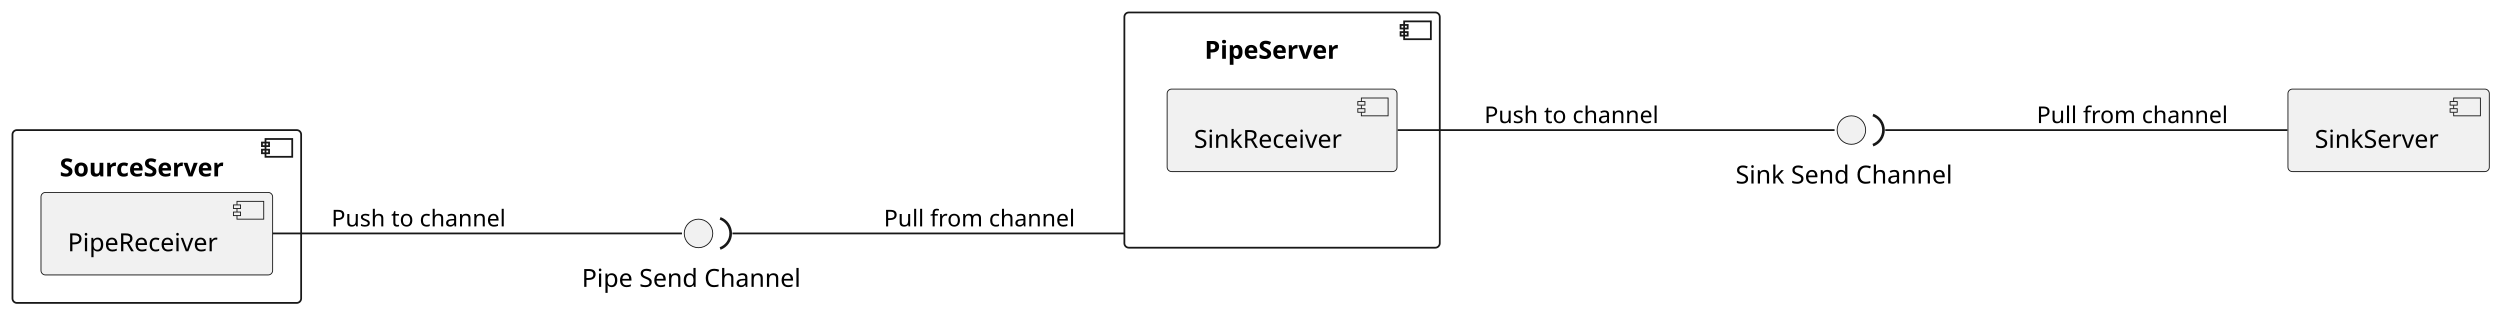
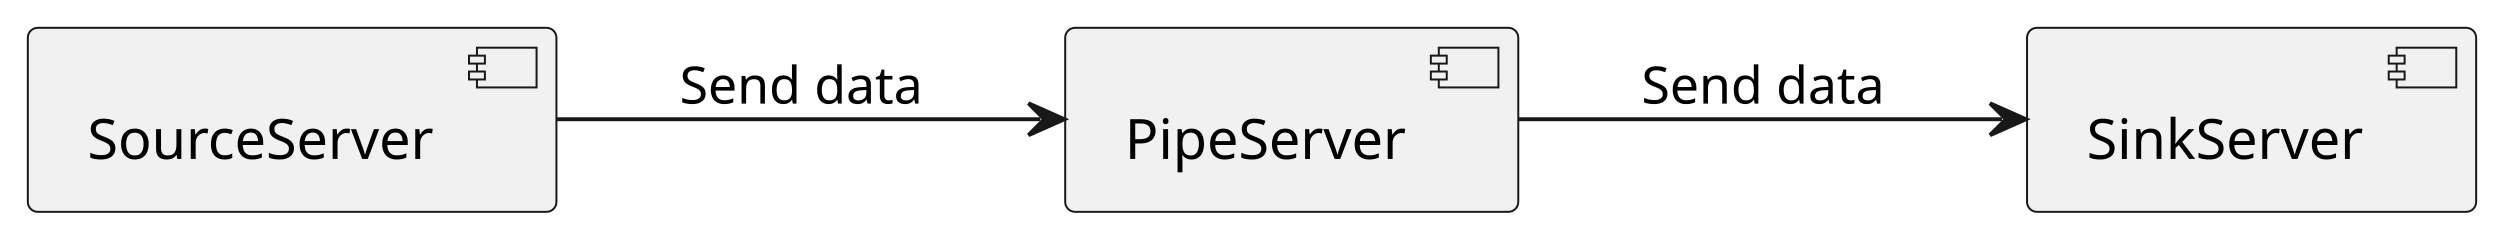
- <svg xmlns="http://www.w3.org/2000/svg" contentStyleType="text/css" height="176px" preserveAspectRatio="none" style="width:1403px;height:176px;background:#FFFFFF;" version="1.1" viewBox="0 0 1403 176" width="1403px" zoomAndPan="magnify">
+ <svg xmlns="http://www.w3.org/2000/svg" contentStyleType="text/css" height="59px" preserveAspectRatio="none" style="width:629px;height:59px;background:#FFFFFF;" version="1.1" viewBox="0 0 629 59" width="629px" zoomAndPan="magnify">
  <defs />
  <g>
-     <g id="cluster_SourceServer">
-       <rect fill="none" height="97" rx="2.5" ry="2.5" style="stroke:#181818;stroke-width:1.0;" width="162" x="7" y="73" />
-       <rect fill="none" height="10" style="stroke:#181818;stroke-width:1.0;" width="15" x="149" y="78" />
-       <rect fill="none" height="2" style="stroke:#181818;stroke-width:1.0;" width="4" x="147" y="80" />
-       <rect fill="none" height="2" style="stroke:#181818;stroke-width:1.0;" width="4" x="147" y="84" />
-       <text fill="#000000" font-family="sans-serif" font-size="14" font-weight="bold" lengthAdjust="spacing" textLength="109" x="33.5" y="98.995">SourceServer</text>
+     <g id="elem_SourceServer">
+       <rect fill="#F1F1F1" height="46.297" rx="2.5" ry="2.5" style="stroke:#181818;stroke-width:0.5;" width="133" x="7" y="7" />
+       <rect fill="#F1F1F1" height="10" style="stroke:#181818;stroke-width:0.5;" width="15" x="120" y="12" />
+       <rect fill="#F1F1F1" height="2" style="stroke:#181818;stroke-width:0.5;" width="4" x="118" y="14" />
+       <rect fill="#F1F1F1" height="2" style="stroke:#181818;stroke-width:0.5;" width="4" x="118" y="18" />
+       <text fill="#000000" font-family="sans-serif" font-size="14" lengthAdjust="spacing" textLength="93" x="22" y="39.995">SourceServer</text>
    </g>
-     <g id="cluster_PipeServer">
-       <rect fill="none" height="132" rx="2.5" ry="2.5" style="stroke:#181818;stroke-width:1.0;" width="177" x="631" y="7" />
-       <rect fill="none" height="10" style="stroke:#181818;stroke-width:1.0;" width="15" x="788" y="12" />
-       <rect fill="none" height="2" style="stroke:#181818;stroke-width:1.0;" width="4" x="786" y="14" />
-       <rect fill="none" height="2" style="stroke:#181818;stroke-width:1.0;" width="4" x="786" y="18" />
-       <text fill="#000000" font-family="sans-serif" font-size="14" font-weight="bold" lengthAdjust="spacing" textLength="87" x="676" y="32.995">PipeServer</text>
-     </g>
-     <g id="elem_PipeReceiver">
-       <rect fill="#F1F1F1" height="46.297" rx="2.5" ry="2.5" style="stroke:#181818;stroke-width:0.5;" width="130" x="23" y="108" />
-       <rect fill="#F1F1F1" height="10" style="stroke:#181818;stroke-width:0.5;" width="15" x="133" y="113" />
-       <rect fill="#F1F1F1" height="2" style="stroke:#181818;stroke-width:0.5;" width="4" x="131" y="115" />
-       <rect fill="#F1F1F1" height="2" style="stroke:#181818;stroke-width:0.5;" width="4" x="131" y="119" />
-       <text fill="#000000" font-family="sans-serif" font-size="14" lengthAdjust="spacing" textLength="90" x="38" y="140.995">PipeReceiver</text>
-     </g>
-     <g id="elem_SinkReceiver">
-       <rect fill="#F1F1F1" height="46.297" rx="2.5" ry="2.5" style="stroke:#181818;stroke-width:0.5;" width="129" x="655" y="50" />
-       <rect fill="#F1F1F1" height="10" style="stroke:#181818;stroke-width:0.5;" width="15" x="764" y="55" />
-       <rect fill="#F1F1F1" height="2" style="stroke:#181818;stroke-width:0.5;" width="4" x="762" y="57" />
-       <rect fill="#F1F1F1" height="2" style="stroke:#181818;stroke-width:0.5;" width="4" x="762" y="61" />
-       <text fill="#000000" font-family="sans-serif" font-size="14" lengthAdjust="spacing" textLength="89" x="670" y="82.995">SinkReceiver</text>
+     <g id="elem_PipeServer">
+       <rect fill="#F1F1F1" height="46.297" rx="2.5" ry="2.5" style="stroke:#181818;stroke-width:0.5;" width="114" x="268" y="7" />
+       <rect fill="#F1F1F1" height="10" style="stroke:#181818;stroke-width:0.5;" width="15" x="362" y="12" />
+       <rect fill="#F1F1F1" height="2" style="stroke:#181818;stroke-width:0.5;" width="4" x="360" y="14" />
+       <rect fill="#F1F1F1" height="2" style="stroke:#181818;stroke-width:0.5;" width="4" x="360" y="18" />
+       <text fill="#000000" font-family="sans-serif" font-size="14" lengthAdjust="spacing" textLength="74" x="283" y="39.995">PipeServer</text>
    </g>
    <g id="elem_SinkServer">
-       <rect fill="#F1F1F1" height="46.297" rx="2.5" ry="2.5" style="stroke:#181818;stroke-width:0.5;" width="113" x="1284" y="50" />
-       <rect fill="#F1F1F1" height="10" style="stroke:#181818;stroke-width:0.5;" width="15" x="1377" y="55" />
-       <rect fill="#F1F1F1" height="2" style="stroke:#181818;stroke-width:0.5;" width="4" x="1375" y="57" />
-       <rect fill="#F1F1F1" height="2" style="stroke:#181818;stroke-width:0.5;" width="4" x="1375" y="61" />
-       <text fill="#000000" font-family="sans-serif" font-size="14" lengthAdjust="spacing" textLength="73" x="1299" y="82.995">SinkServer</text>
+       <rect fill="#F1F1F1" height="46.297" rx="2.5" ry="2.5" style="stroke:#181818;stroke-width:0.5;" width="113" x="510" y="7" />
+       <rect fill="#F1F1F1" height="10" style="stroke:#181818;stroke-width:0.5;" width="15" x="603" y="12" />
+       <rect fill="#F1F1F1" height="2" style="stroke:#181818;stroke-width:0.5;" width="4" x="601" y="14" />
+       <rect fill="#F1F1F1" height="2" style="stroke:#181818;stroke-width:0.5;" width="4" x="601" y="18" />
+       <text fill="#000000" font-family="sans-serif" font-size="14" lengthAdjust="spacing" textLength="73" x="525" y="39.995">SinkServer</text>
    </g>
-     <g id="elem_PipeChannel">
-       <ellipse cx="392" cy="131" fill="#F1F1F1" rx="8" ry="8" style="stroke:#181818;stroke-width:0.5;" />
-       <text fill="#000000" font-family="sans-serif" font-size="14" lengthAdjust="spacing" textLength="131" x="326.5" y="160.995">Pipe Send Channel</text>
+     <g id="link_SourceServer_PipeServer">
+       <path codeLine="8" d="M140.05,30 C179.76,30 223.88,30 261.77,30 " fill="none" id="SourceServer-to-PipeServer" style="stroke:#181818;stroke-width:1.0;" />
+       <polygon fill="#181818" points="267.77,30,258.77,26,262.77,30,258.77,34,267.77,30" style="stroke:#181818;stroke-width:1.0;" />
+       <text fill="#000000" font-family="sans-serif" font-size="13" lengthAdjust="spacing" textLength="66" x="171" y="26.067">Send data</text>
    </g>
-     <g id="elem_SinkChannel">
-       <ellipse cx="1039" cy="73" fill="#F1F1F1" rx="8" ry="8" style="stroke:#181818;stroke-width:0.5;" />
-       <text fill="#000000" font-family="sans-serif" font-size="14" lengthAdjust="spacing" textLength="130" x="974" y="102.995">Sink Send Channel</text>
-     </g>
-     <g id="link_PipeReceiver_PipeChannel">
-       <path d="M153.05,131 C229.23,131 350.21,131 382.73,131 " fill="none" id="PipeReceiver-PipeChannel" style="stroke:#181818;stroke-width:1.0;" />
-       <text fill="#000000" font-family="sans-serif" font-size="13" lengthAdjust="spacing" textLength="102" x="186" y="127.067">Push to channel</text>
-     </g>
-     <g id="link_SinkReceiver_SinkChannel">
-       <path d="M784.37,73 C864.41,73 995.27,73 1029.56,73 " fill="none" id="SinkReceiver-SinkChannel" style="stroke:#181818;stroke-width:1.0;" />
-       <text fill="#000000" font-family="sans-serif" font-size="13" lengthAdjust="spacing" textLength="102" x="833" y="69.067">Push to channel</text>
-     </g>
-     <g id="link_PipeChannel_PipeServer">
-       <path d="M411.05,131 C435.915,131 504.238,131 576.857,131 C595.013,131 612.811,131 629.329,131 C629.845,131 630.36,131 630.874,131 " fill="none" id="PipeChannel-backto-PipeServer" style="stroke:#181818;stroke-width:1.0;" />
-       <path d="M404.128,139.457 A9,9 0 0 0 404.128 122.543" fill="none" style="stroke:#181818;stroke-width:1.5;" />
-       <text fill="#000000" font-family="sans-serif" font-size="13" lengthAdjust="spacing" textLength="110" x="496" y="127.067">Pull from channel</text>
-     </g>
-     <g id="link_SinkChannel_SinkServer">
-       <path d="M1058.01,73 C1091.08,73 1208.76,73 1283.72,73 " fill="none" id="SinkChannel-backto-SinkServer" style="stroke:#181818;stroke-width:1.0;" />
-       <path d="M1051.088,81.457 A9,9 0 0 0 1051.088 64.543" fill="none" style="stroke:#181818;stroke-width:1.5;" />
-       <text fill="#000000" font-family="sans-serif" font-size="13" lengthAdjust="spacing" textLength="110" x="1143" y="69.067">Pull from channel</text>
+     <g id="link_PipeServer_SinkServer">
+       <path codeLine="9" d="M382.15,30 C420.59,30 465.34,30 503.7,30 " fill="none" id="PipeServer-to-SinkServer" style="stroke:#181818;stroke-width:1.0;" />
+       <polygon fill="#181818" points="509.7,30,500.7,26,504.7,30,500.7,34,509.7,30" style="stroke:#181818;stroke-width:1.0;" />
+       <text fill="#000000" font-family="sans-serif" font-size="13" lengthAdjust="spacing" textLength="66" x="413" y="26.067">Send data</text>
    </g>
  </g>
</svg>
